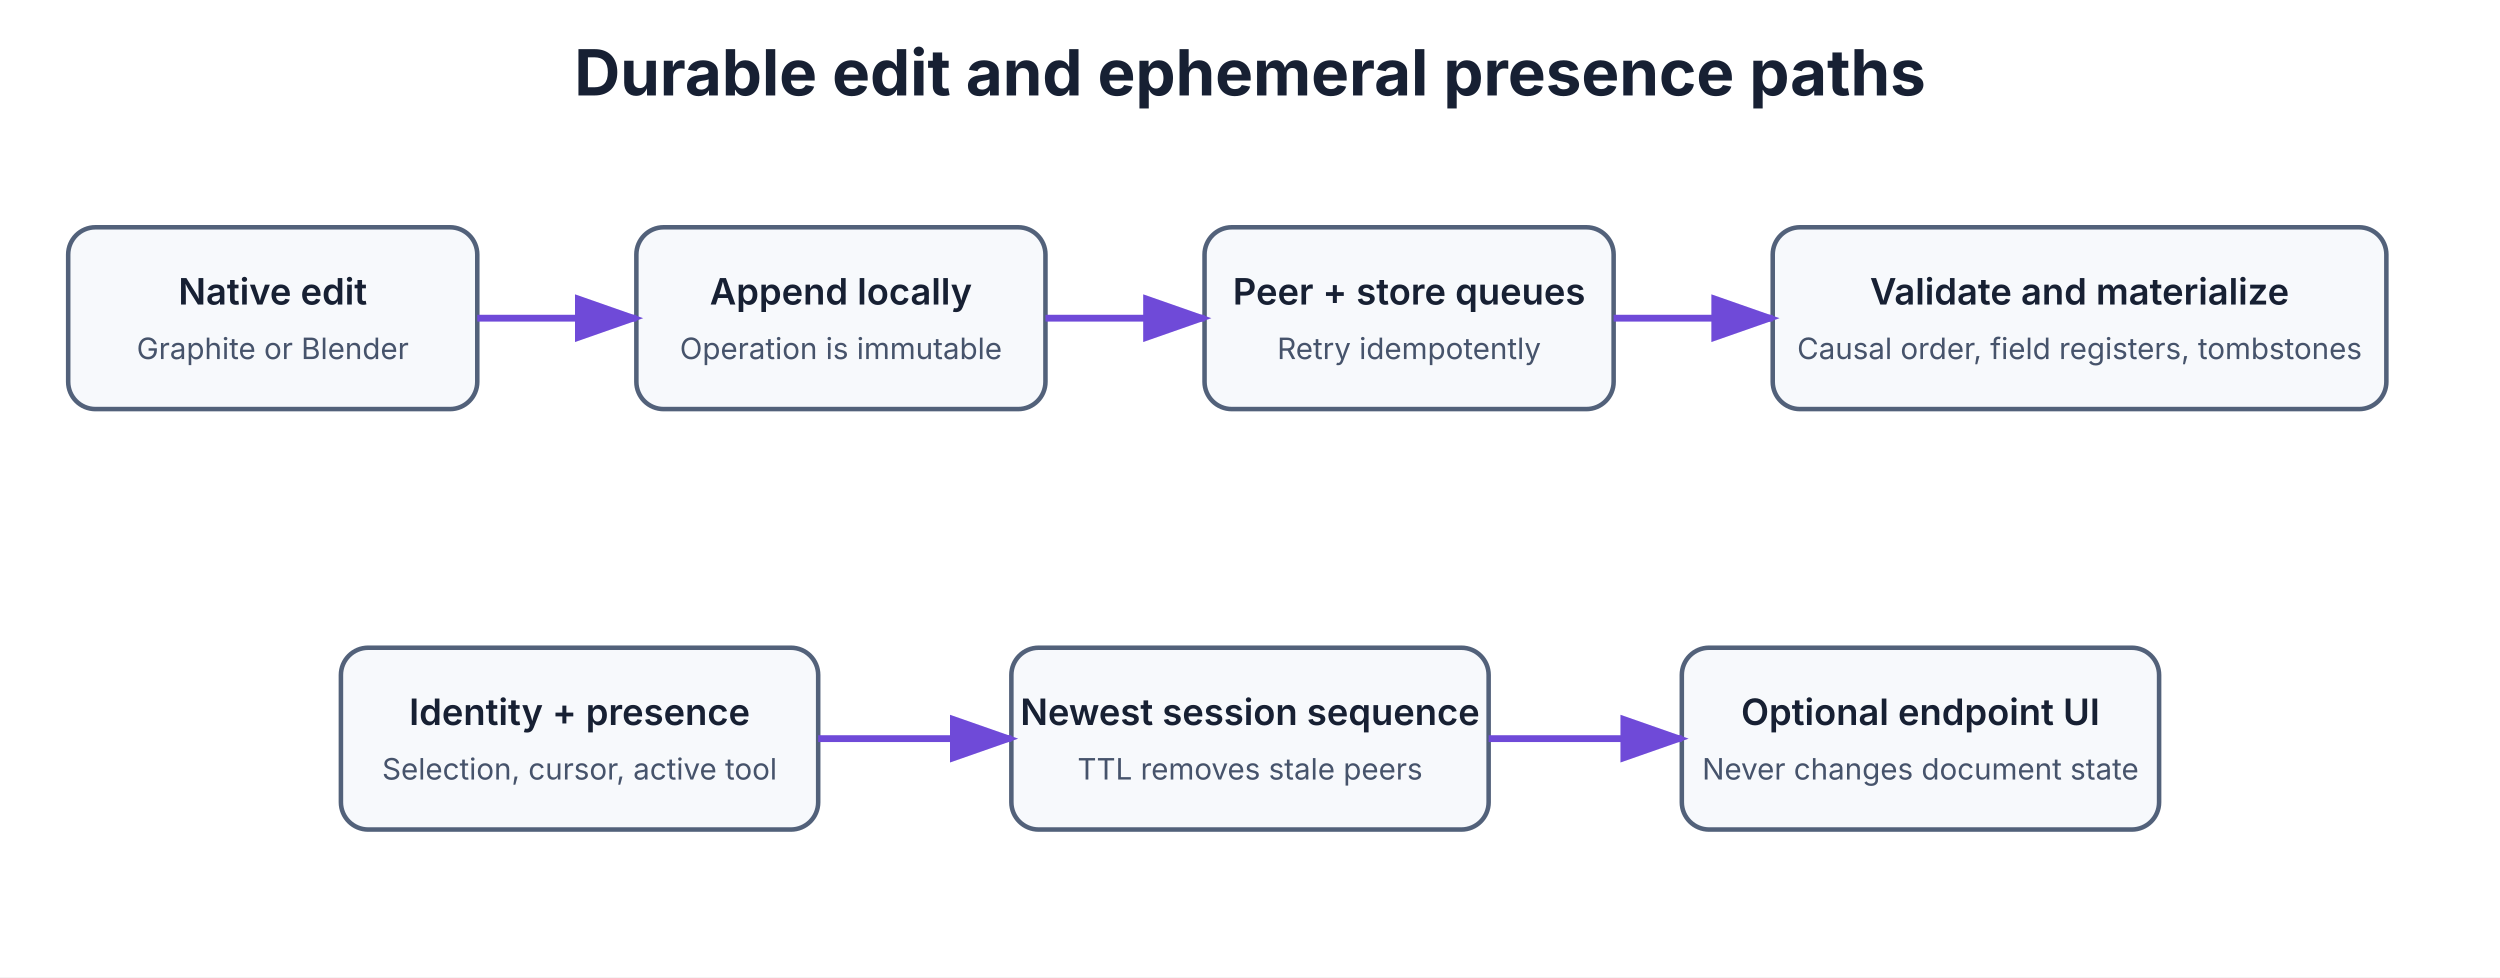
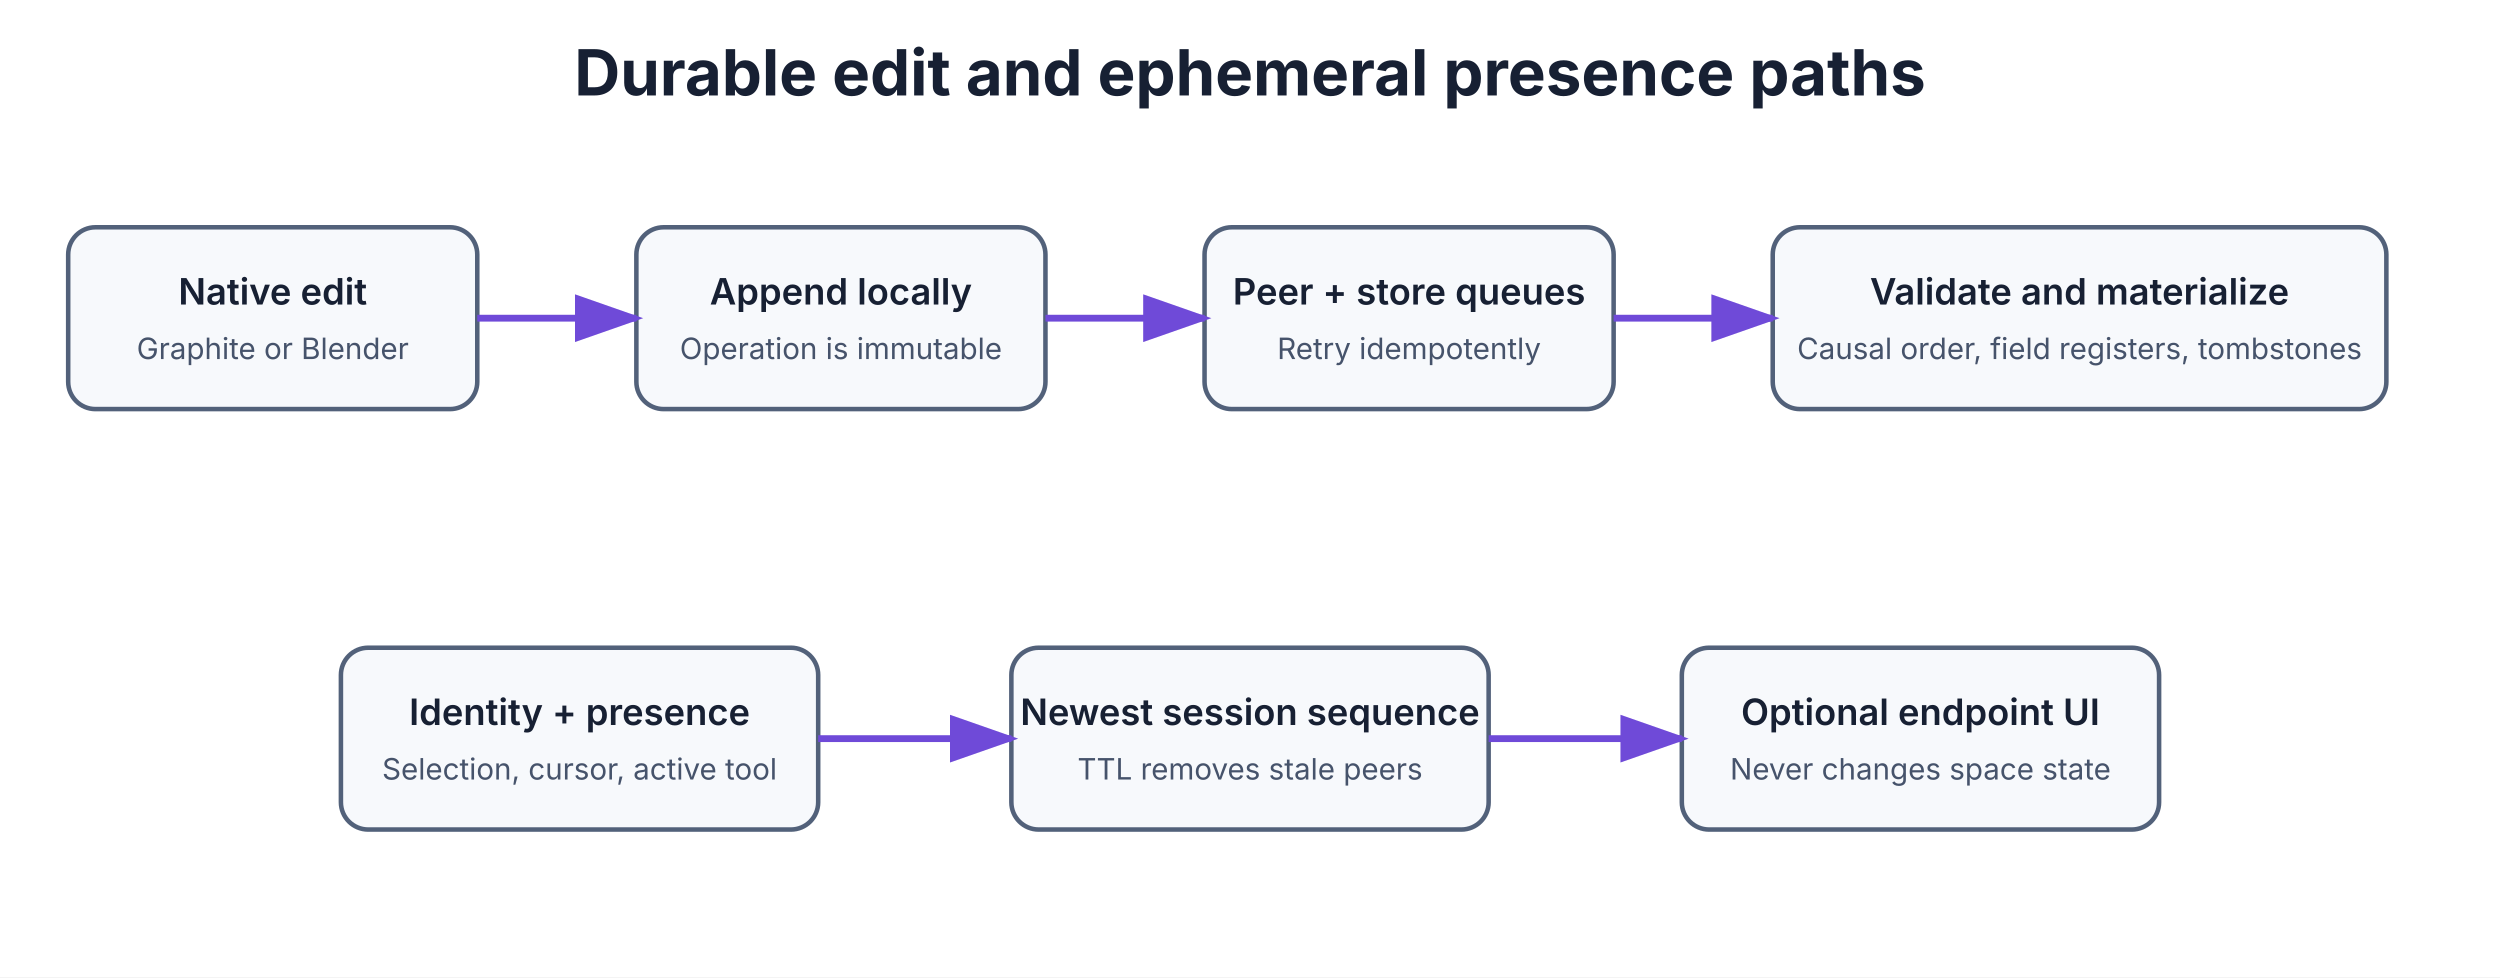
<svg xmlns="http://www.w3.org/2000/svg" width="1100" height="430" viewBox="0 0 1100 430">
  <defs>
    <style>
      .title { font: 700 28px -apple-system, BlinkMacSystemFont, sans-serif; fill: #172033 }
      .label { font: 600 16px -apple-system, BlinkMacSystemFont, sans-serif; fill: #172033 }
      .small { font: 400 13px -apple-system, BlinkMacSystemFont, sans-serif; fill: #46536b }
      .box { stroke: #52617a; stroke-width: 2; rx: 12; fill: #f7f9fc }
      .arrow { stroke: #6f4ad8; stroke-width: 3; fill: none; marker-end: url(#head) }
    </style>
    <marker id="head" markerWidth="10" markerHeight="7" refX="9" refY="3.5" orient="auto">
      <polygon points="0 0, 10 3.5, 0 7" fill="#6f4ad8" />
    </marker>
  </defs>
  <rect width="1100" height="430" fill="#ffffff" />
  <text x="550" y="42" text-anchor="middle" class="title">Durable edit and ephemeral presence paths</text>
  <rect x="30" y="100" width="180" height="80" class="box" />
  <text x="120" y="134" text-anchor="middle" class="label">Native edit</text>
  <text x="120" y="158" text-anchor="middle" class="small">Graphite or Blender</text>
  <rect x="280" y="100" width="180" height="80" class="box" />
  <text x="370" y="134" text-anchor="middle" class="label">Append locally</text>
  <text x="370" y="158" text-anchor="middle" class="small">Operation is immutable</text>
  <rect x="530" y="100" width="180" height="80" class="box" />
  <text x="620" y="134" text-anchor="middle" class="label">Peer + store queues</text>
  <text x="620" y="158" text-anchor="middle" class="small">Retry idempotently</text>
  <rect x="780" y="100" width="270" height="80" class="box" />
  <text x="915" y="134" text-anchor="middle" class="label">Validate and materialize</text>
  <text x="915" y="158" text-anchor="middle" class="small">Causal order, field registers, tombstones</text>
  <path d="M210 140 L280 140" class="arrow" />
  <path d="M460 140 L530 140" class="arrow" />
  <path d="M710 140 L780 140" class="arrow" />
  <rect x="150" y="285" width="210" height="80" class="box" fill="#fff7e8" />
  <text x="255" y="319" text-anchor="middle" class="label">Identity + presence</text>
  <text x="255" y="343" text-anchor="middle" class="small">Selection, cursor, active tool</text>
  <rect x="445" y="285" width="210" height="80" class="box" fill="#fff7e8" />
  <text x="550" y="319" text-anchor="middle" class="label">Newest session sequence</text>
  <text x="550" y="343" text-anchor="middle" class="small">TTL removes stale peers</text>
  <rect x="740" y="285" width="210" height="80" class="box" fill="#fff7e8" />
  <text x="845" y="319" text-anchor="middle" class="label">Optional endpoint UI</text>
-   <text x="845" y="343" text-anchor="middle" class="small">Never changes document state</text>
+   <text x="845" y="343" text-anchor="middle" class="small">Never changes space state</text>
  <path d="M360 325 L445 325" class="arrow" />
  <path d="M655 325 L740 325" class="arrow" />
</svg>
